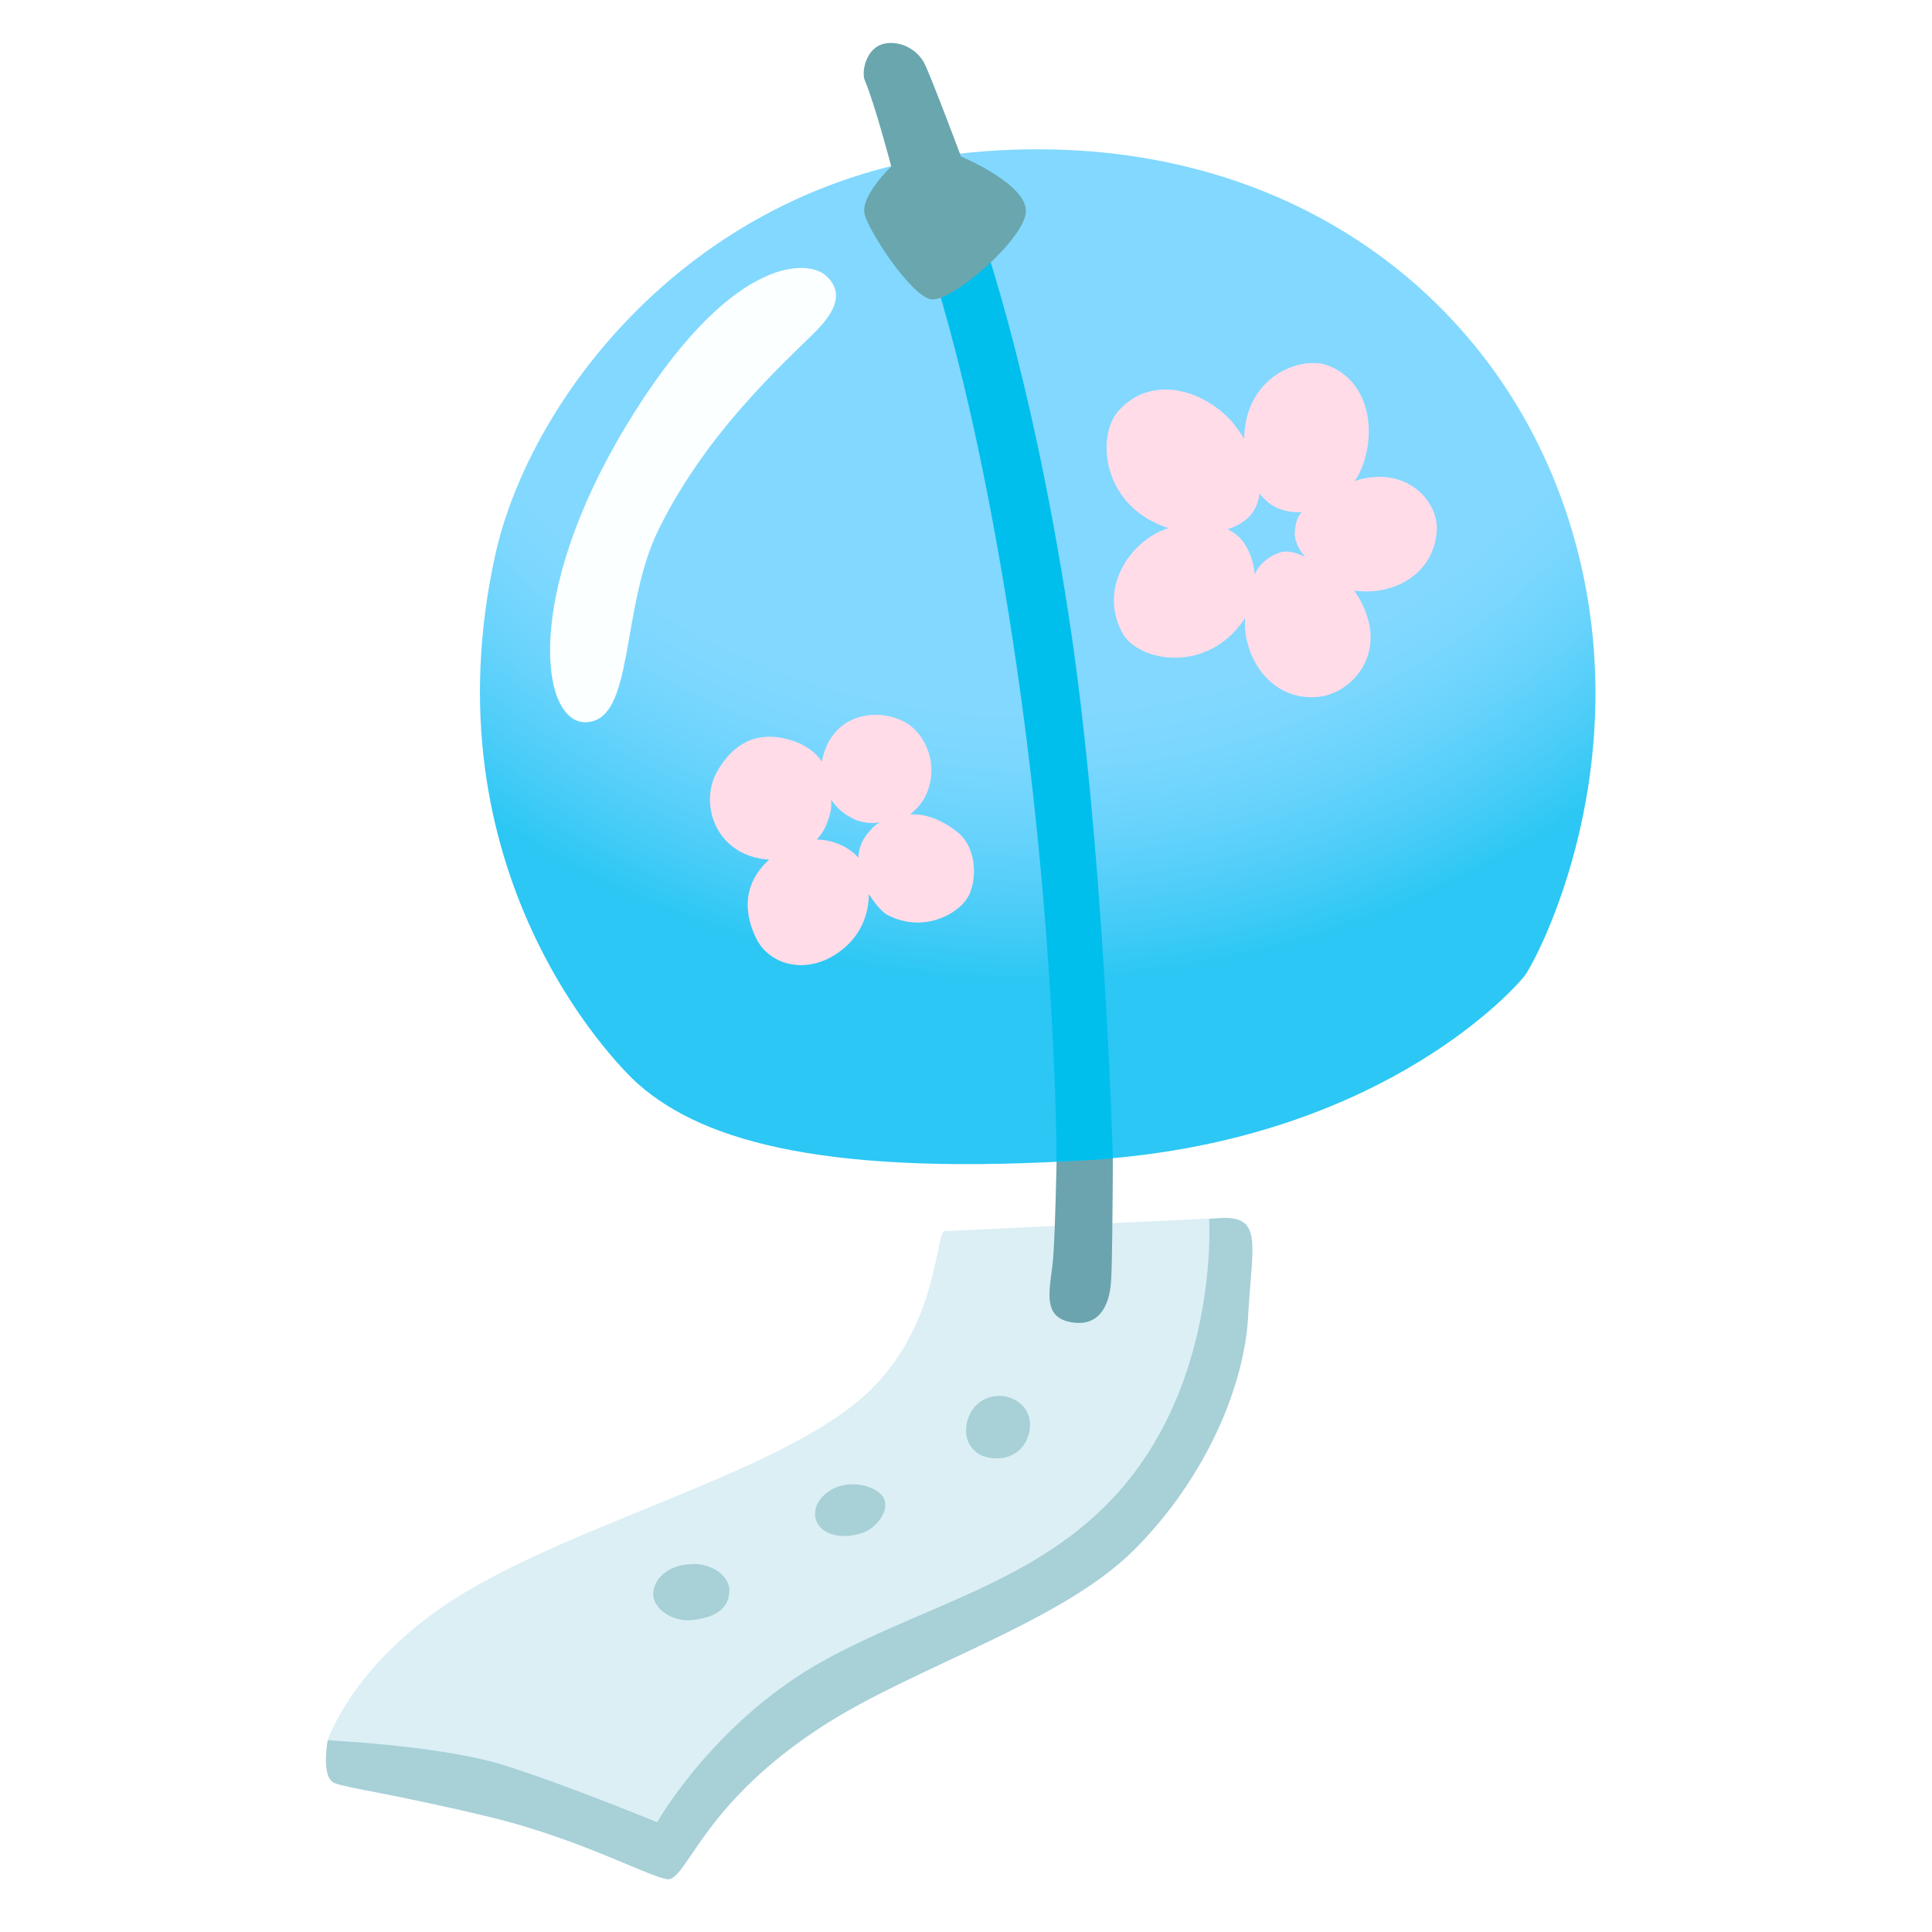
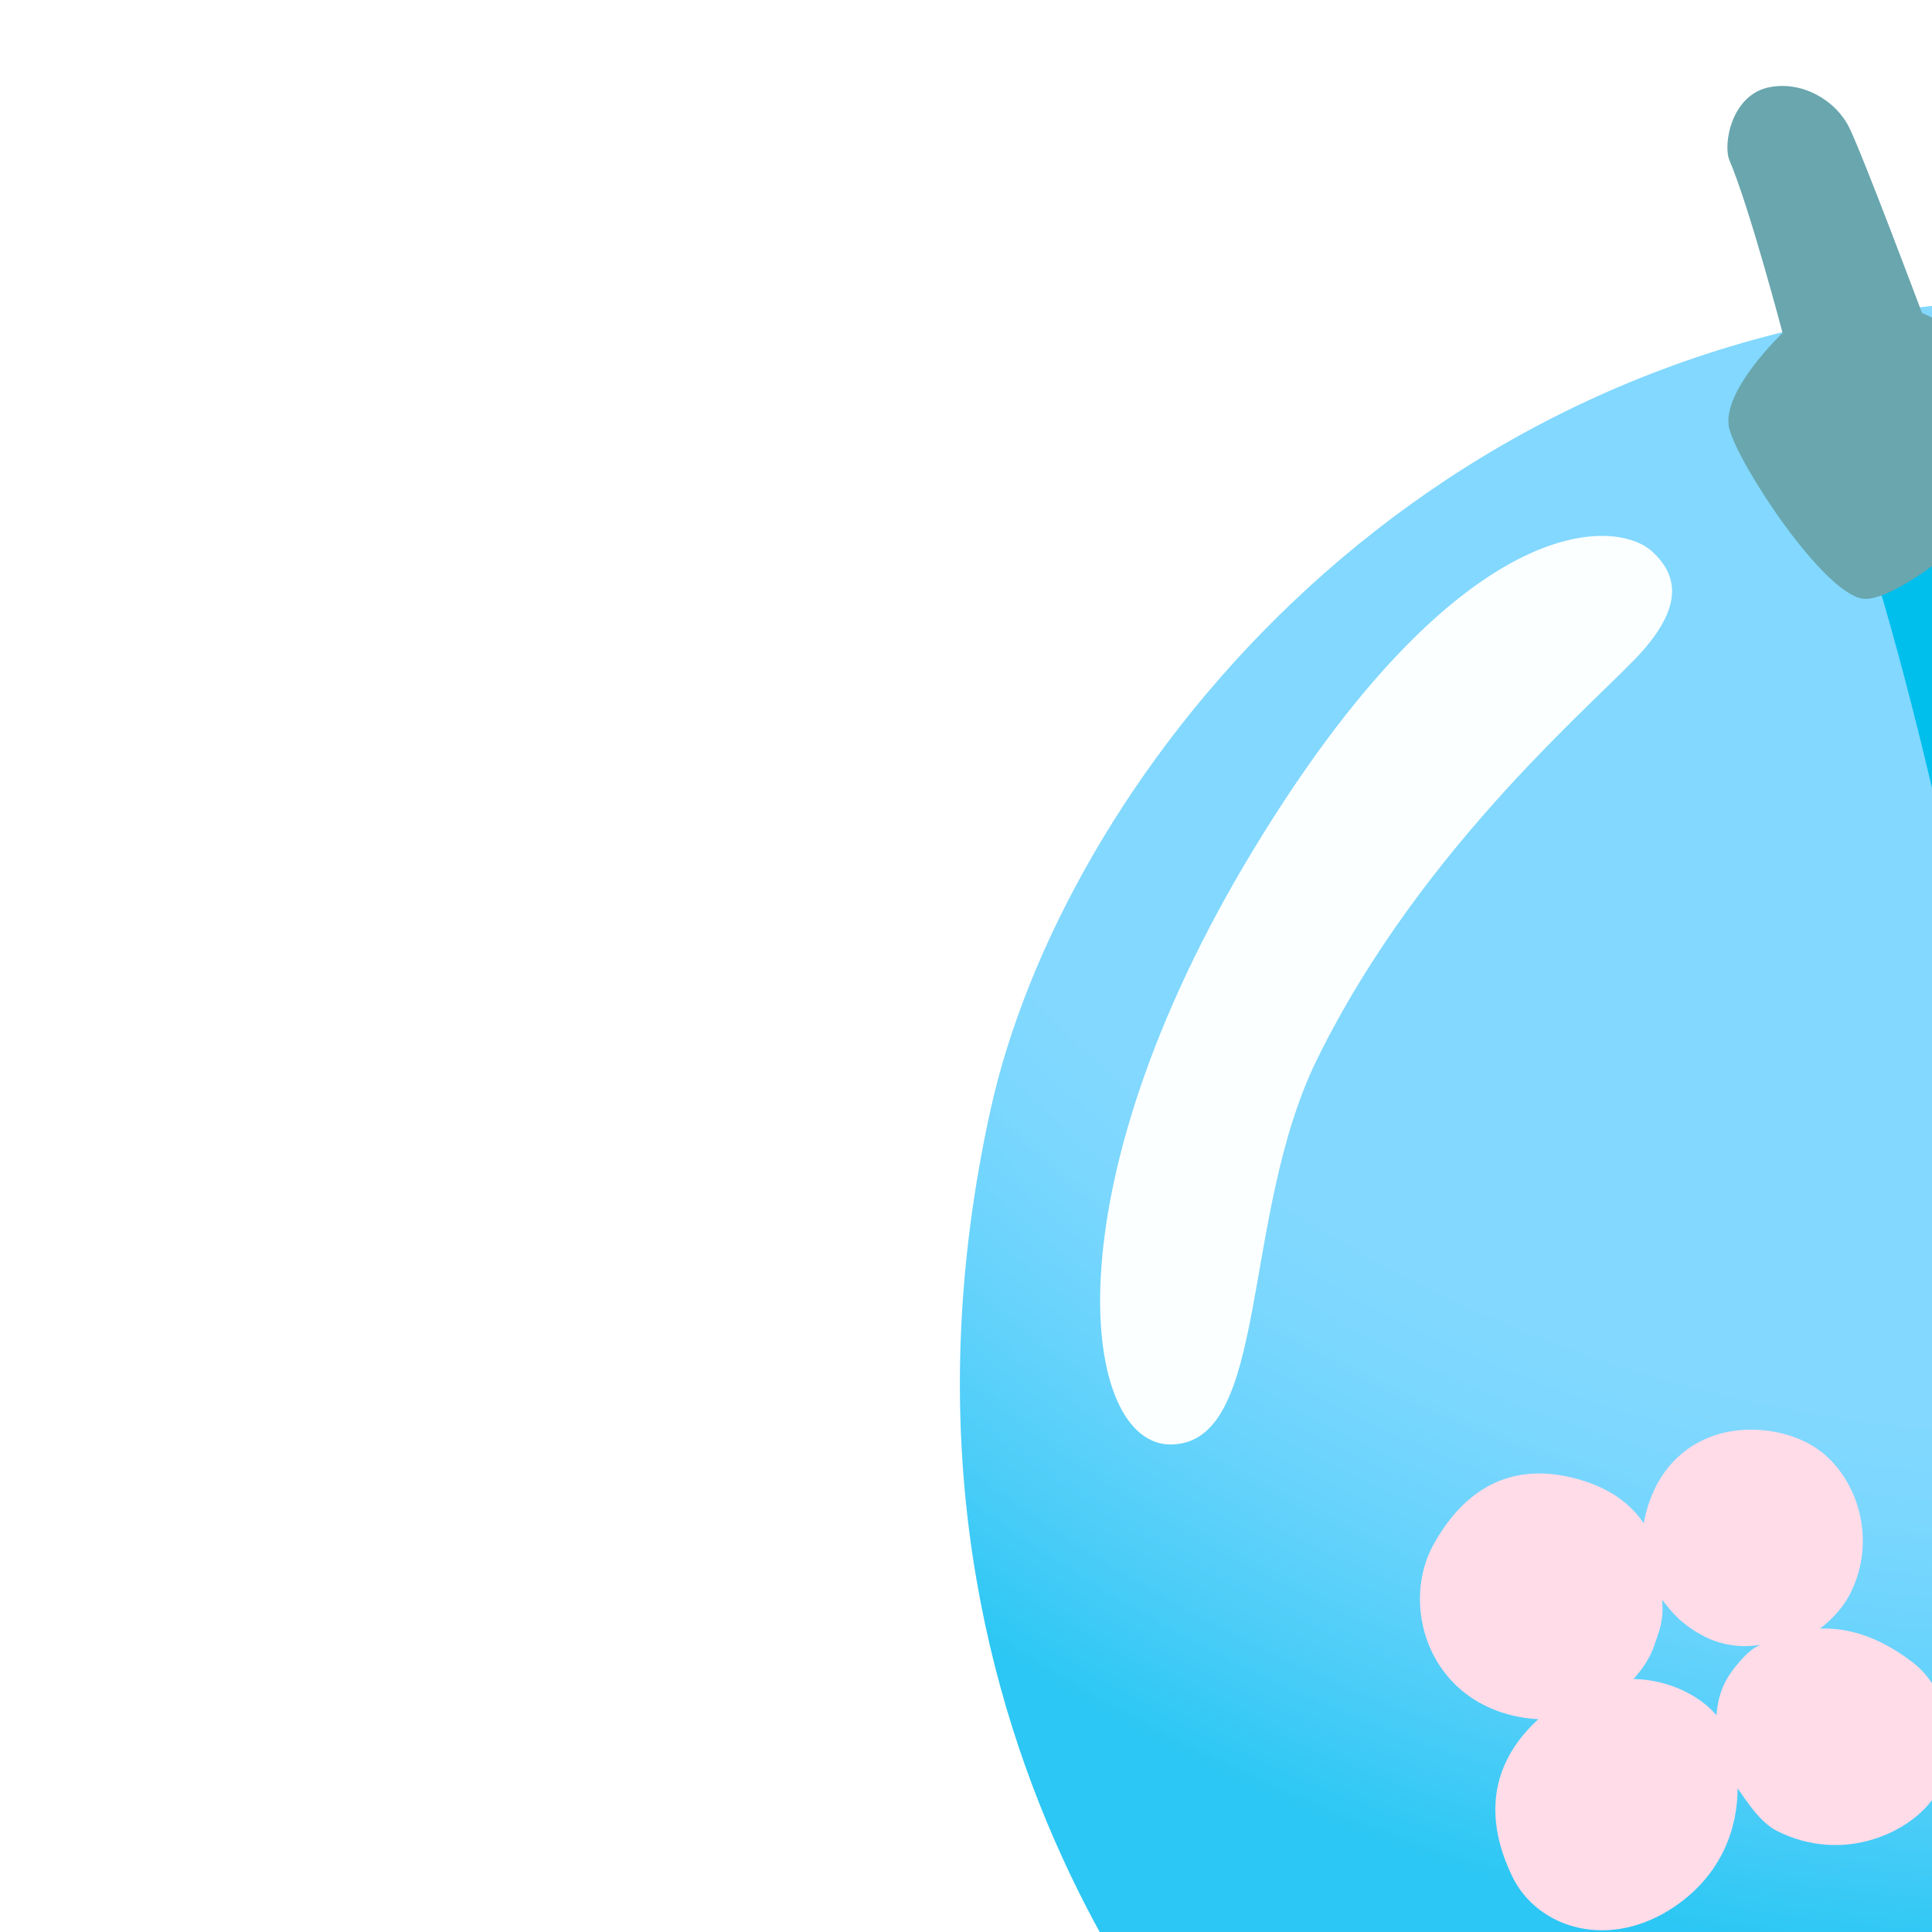
- <svg xmlns="http://www.w3.org/2000/svg" width="128px" height="128px" viewBox="0 0 128 128" aria-hidden="true" role="img" class="iconify iconify--noto" preserveAspectRatio="xMidYMid meet">
+ <svg xmlns="http://www.w3.org/2000/svg" width="128px" height="128px" viewBox="0 0 64 64" aria-hidden="true" role="img" class="iconify iconify--noto" preserveAspectRatio="xMidYMid meet">
  <path d="M30.68 110.12l-8.97 5.19s-.47 2.48.47 2.83s3.89.71 10.26 2.24c6.37 1.53 11.26 4.36 11.96 4.11c1.27-.44 2.43-5.17 10.1-10.13c6.16-3.98 15.81-6.84 20.64-11.68c4.84-4.84 7.31-10.97 7.55-15.45c.24-4.48.94-6.45-1.38-6.54c-.3-.01-1.06.04-1.24.07c-2.36.47-4.34 4.34-4.34 4.34l-45.05 25.02z" fill="#a7d0d7" />
  <path d="M62.53 81.57c-.59.59-.48 7.11-5.9 11.44c-5.9 4.72-18.17 7.9-25.84 12.5c-7.32 4.39-9.08 9.79-9.08 9.79s7.55.35 11.68 1.65s10.15 3.78 10.15 3.78s3.78-6.72 11.09-10.74c7.31-4.01 15.45-5.43 20.76-12.74c5.31-7.31 4.72-16.52 4.72-16.52l-17.58.84z" fill="#dbeff5" />
  <path d="M70.91 87.59c1.54.31 2.6-.59 2.71-2.83c.12-2.24.12-12.62.12-12.62l-3.66.24s-.12 9.56-.35 11.44c-.24 1.88-.59 3.42 1.18 3.77z" fill="#6ba4ae" />
  <path d="M65.21 96.49c1.32.42 2.58-.18 2.94-1.44c.36-1.26-.36-2.28-1.5-2.52s-2.28.42-2.58 1.68c-.3 1.26.44 2.06 1.14 2.28z" fill="#a7d0d7" />
  <path d="M58.08 98.77c-.84-.53-2.28-.66-3.29.12c-1.02.78-1.02 1.94-.18 2.52c.78.54 2.28.42 3.06-.12c.77-.55 1.55-1.8.41-2.52z" fill="#a7d0d7" />
  <path d="M45.98 103.62c-1.62 0-2.64.9-2.7 1.92c-.06 1.02 1.26 1.92 2.52 1.8c1.2-.12 2.52-.54 2.52-1.98c0-.96-1.14-1.74-2.34-1.74z" fill="#a7d0d7" />
  <radialGradient id="IconifyId17ecdb2904d178eab21447" cx="68.161" cy=".391" r="68.281" gradientUnits="userSpaceOnUse">
    <stop offset=".687" stop-color="#82d8ff" />
    <stop offset=".735" stop-color="#7bd7fe" />
    <stop offset=".805" stop-color="#67d3fc" />
    <stop offset=".888" stop-color="#47ccf7" />
    <stop offset=".947" stop-color="#2cc7f4" />
  </radialGradient>
  <path d="M42.28 71.82c4.45 3.93 12.82 6.13 30.04 5.02c18.54-1.2 27.51-10.76 28.63-12.11c.83-1 8.04-14.56 2.95-30.38c-4.85-15.11-19.24-25.77-38.64-24.33c-18.9 1.39-30.1 16.16-32.44 26.71c-4.61 20.83 7.77 33.6 9.46 35.09z" fill="url(#IconifyId17ecdb2904d178eab21447)" />
  <path d="M64.66 14.44l-3.86.65s3.38 8.17 6.32 27.45C70.02 61.63 70 76.96 70 76.96s.77-.04 1.81-.08c1.07-.04 1.92-.15 1.92-.15s-.56-20.56-2.92-35.9c-2.61-17.03-6.15-26.39-6.15-26.39z" fill="#00bfed" />
  <path d="M59.05 11.03s-2.09 1.98-1.76 3.19c.33 1.21 3.08 5.39 4.4 5.61c1.32.22 6.05-3.85 6.27-5.72s-4.29-3.74-4.29-3.74s-1.98-5.28-2.42-6.16s-1.54-1.54-2.64-1.32c-1.26.25-1.54 1.9-1.32 2.42c.66 1.54 1.76 5.72 1.76 5.72z" fill="#69a6ae" />
  <path d="M54.73 18.27c-1.22-1.12-6.37-1.42-13.23 9.91s-5.67 19.74-2.69 19.67c3.26-.07 2.26-7.53 4.81-12.74c3.54-7.22 9.55-12.1 10.83-13.59c1.28-1.48 1.13-2.47.28-3.25z" fill="#fbffff" />
  <path d="M95.19 35.18c.14-2.02-2.1-4.42-5.45-3.31c.05-.08.11-.15.16-.22c1.29-2.21 1.2-6.16-1.84-7.41c-1.77-.73-5.57.61-5.63 4.83c-.22-.36-.45-.68-.66-.95c-1.77-2.19-5.45-3.47-7.71-.85c-1.41 1.63-1.1 6.27 3.35 7.72c-.13.04-.26.08-.37.13c-2.42 1.02-4.24 4.07-2.64 6.88c1.05 1.83 5.54 2.68 8.01-.93c.03-.05.05-.1.08-.15c0 .12-.01.25-.01.36c-.01 2.5 1.89 5.25 4.95 4.88c2.28-.28 4.9-3.23 2.29-7.04c.06.01.13.03.19.03c2.36.28 5.08-1.05 5.28-3.97zM84.81 36.6c-.77.26-1.33.72-1.68 1.43c-.07-.75-.31-1.48-.72-2.07c-.28-.4-.65-.69-1.07-.9c.69-.23 1.28-.58 1.63-1.08c.28-.4.43-.84.48-1.29c.35.46.78.82 1.29 1.01c.51.2 1.01.26 1.5.23c-.33.38-.43.79-.46 1.41c-.02.44.27 1.11.69 1.55c-.46-.21-1.13-.47-1.66-.29z" fill="#ffdce8" />
  <path d="M63.4 55.1c-1.06-.83-2.11-1.19-3.11-1.15c.43-.33.77-.72.98-1.12c.95-1.82.25-3.93-1.08-4.84c-1.32-.91-4.05-1.08-5.29 1.16c-.2.37-.36.82-.45 1.31c-.41-.61-1.07-1.13-2.07-1.43c-2.71-.81-4.14.79-4.88 2.11c-1.02 1.81-.37 4.63 2.11 5.54c.47.17.92.25 1.35.27c-2.02 1.85-1.48 3.93-.87 5.2c.84 1.75 3.25 2.48 5.41.99c1.55-1.07 2.06-2.59 2.06-3.9c.29.41.73 1.11 1.28 1.4c2.23 1.14 4.49.04 5.25-1.14c.63-1.01.73-3.28-.69-4.4zm-5.96.17c-.29.37-.53.84-.58 1.55c-.48-.58-1.5-1.18-2.75-1.2c.34-.37.58-.77.7-1.14c.16-.48.31-.79.25-1.49c.28.37.64.84 1.44 1.24c.58.29 1.26.36 1.85.25c-.34.11-.62.43-.91.79z" fill="#ffdce8" />
</svg>
